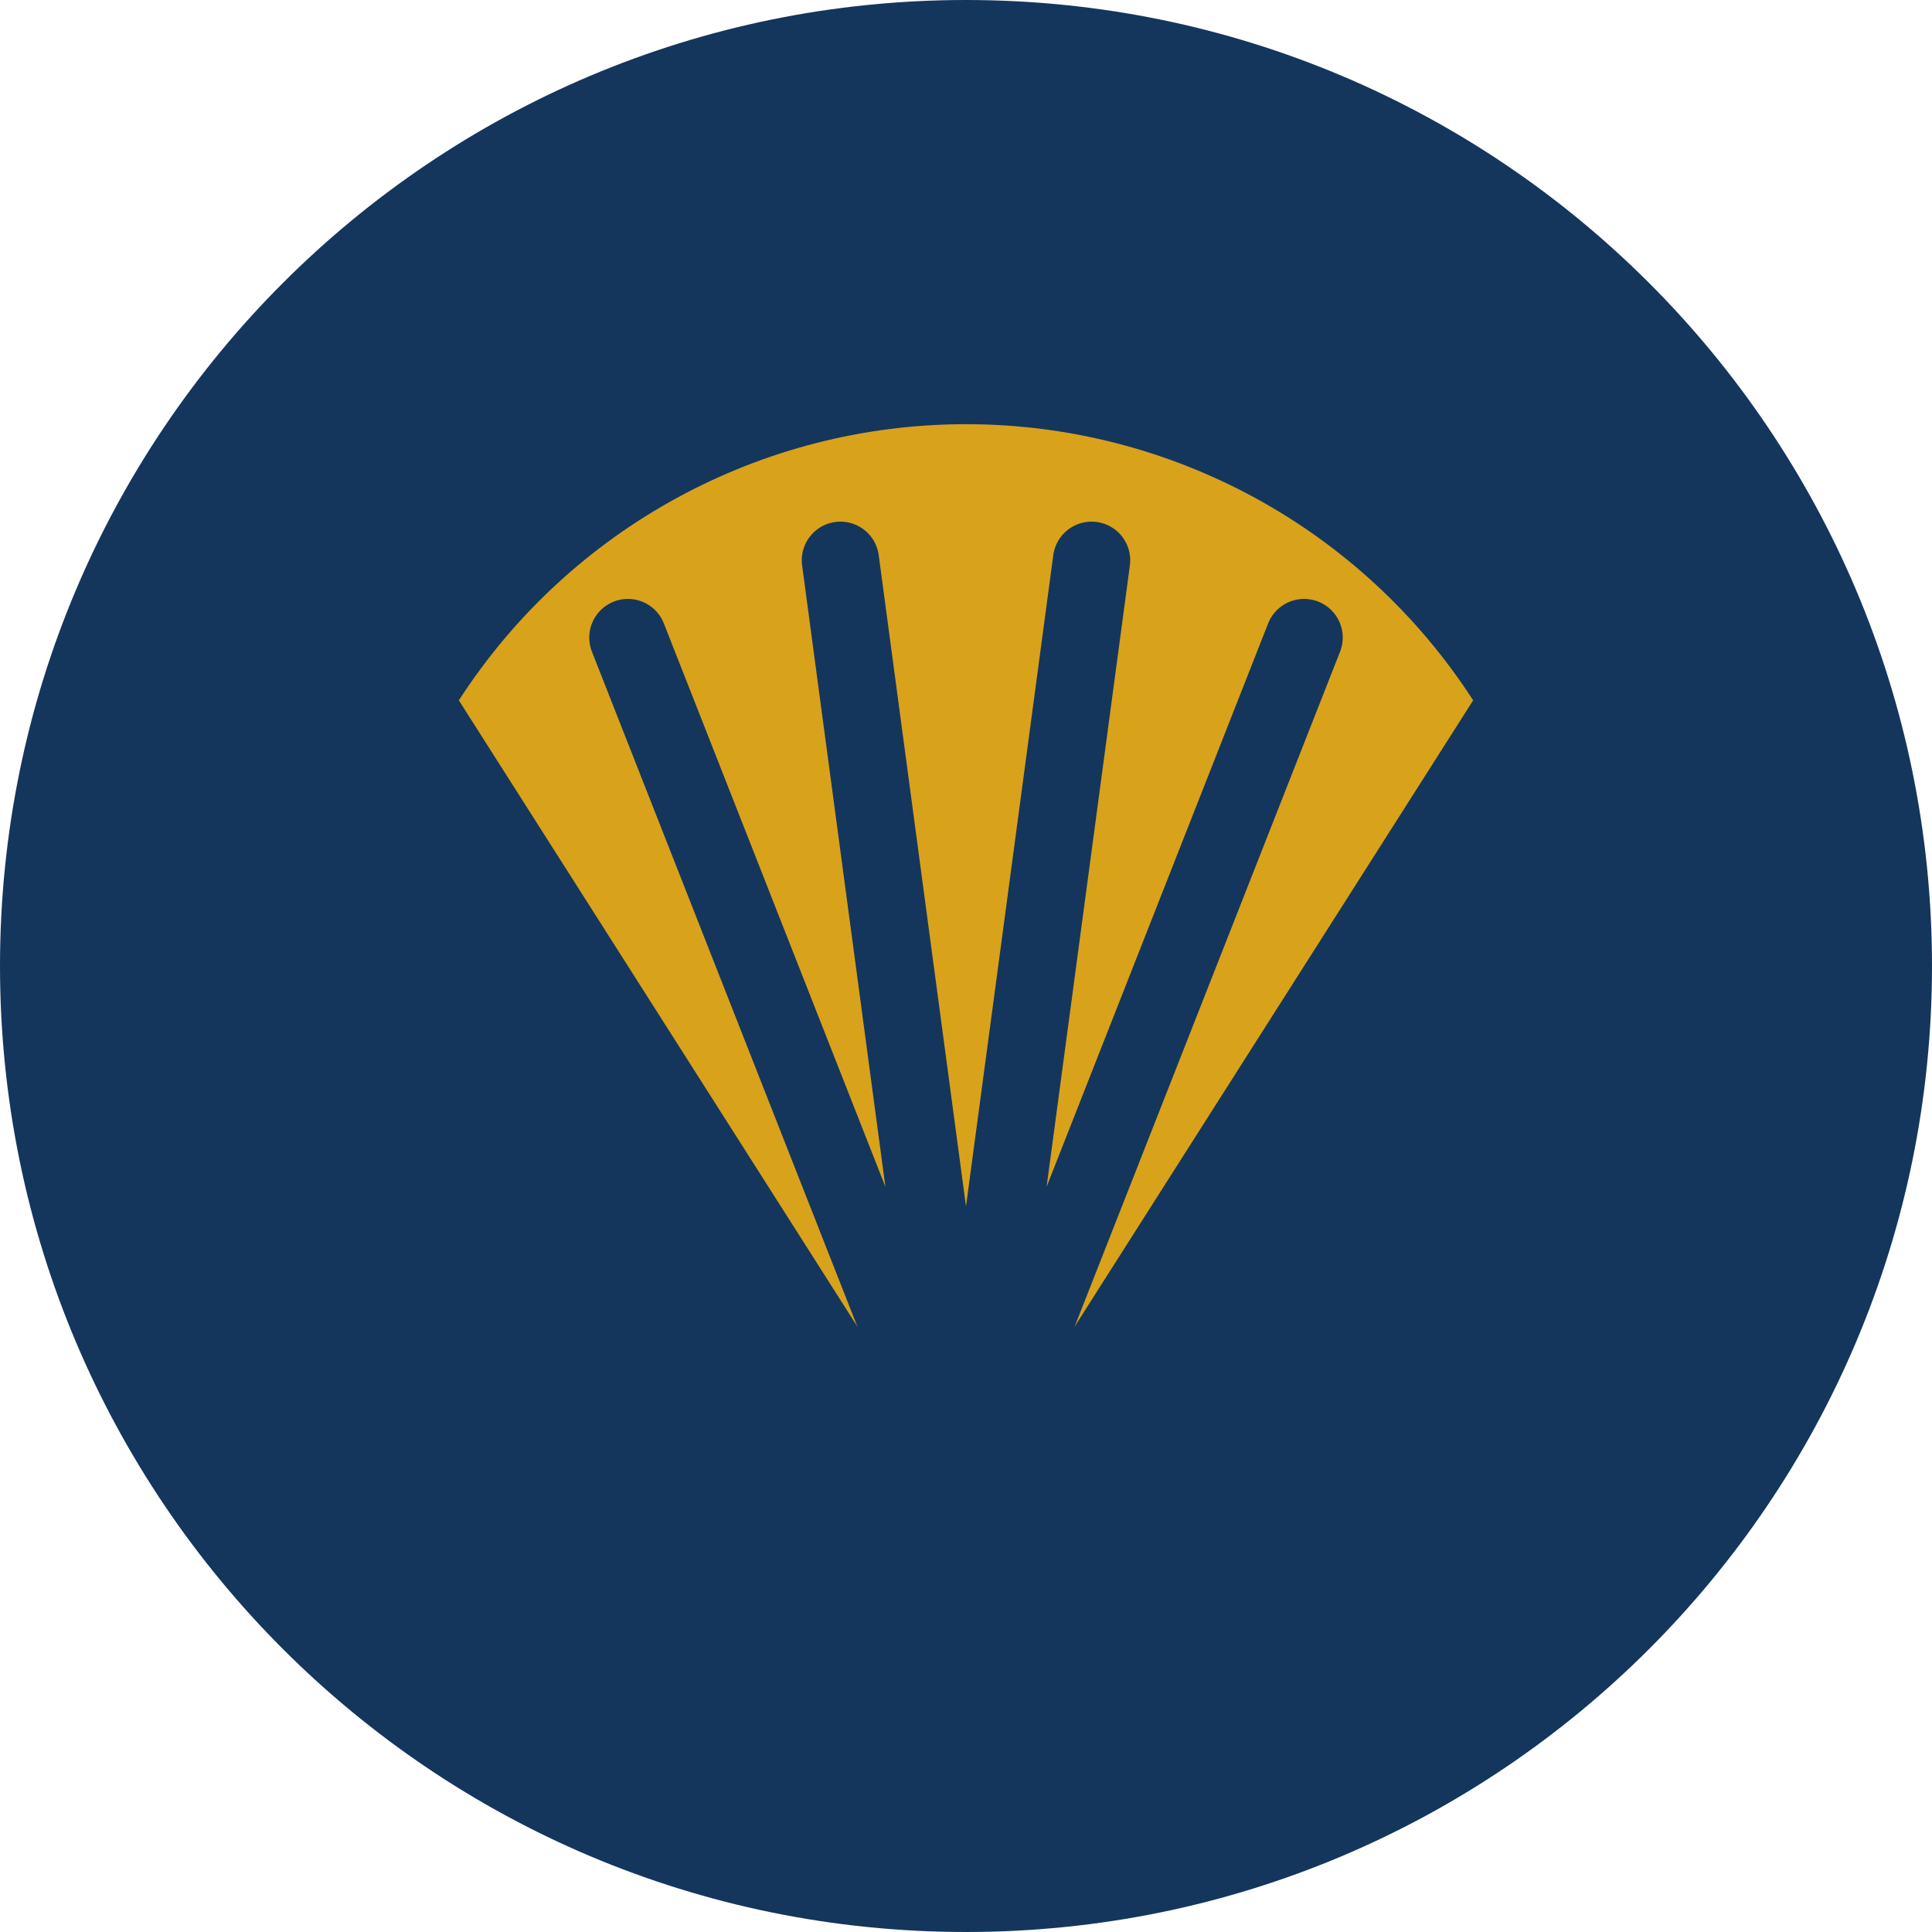
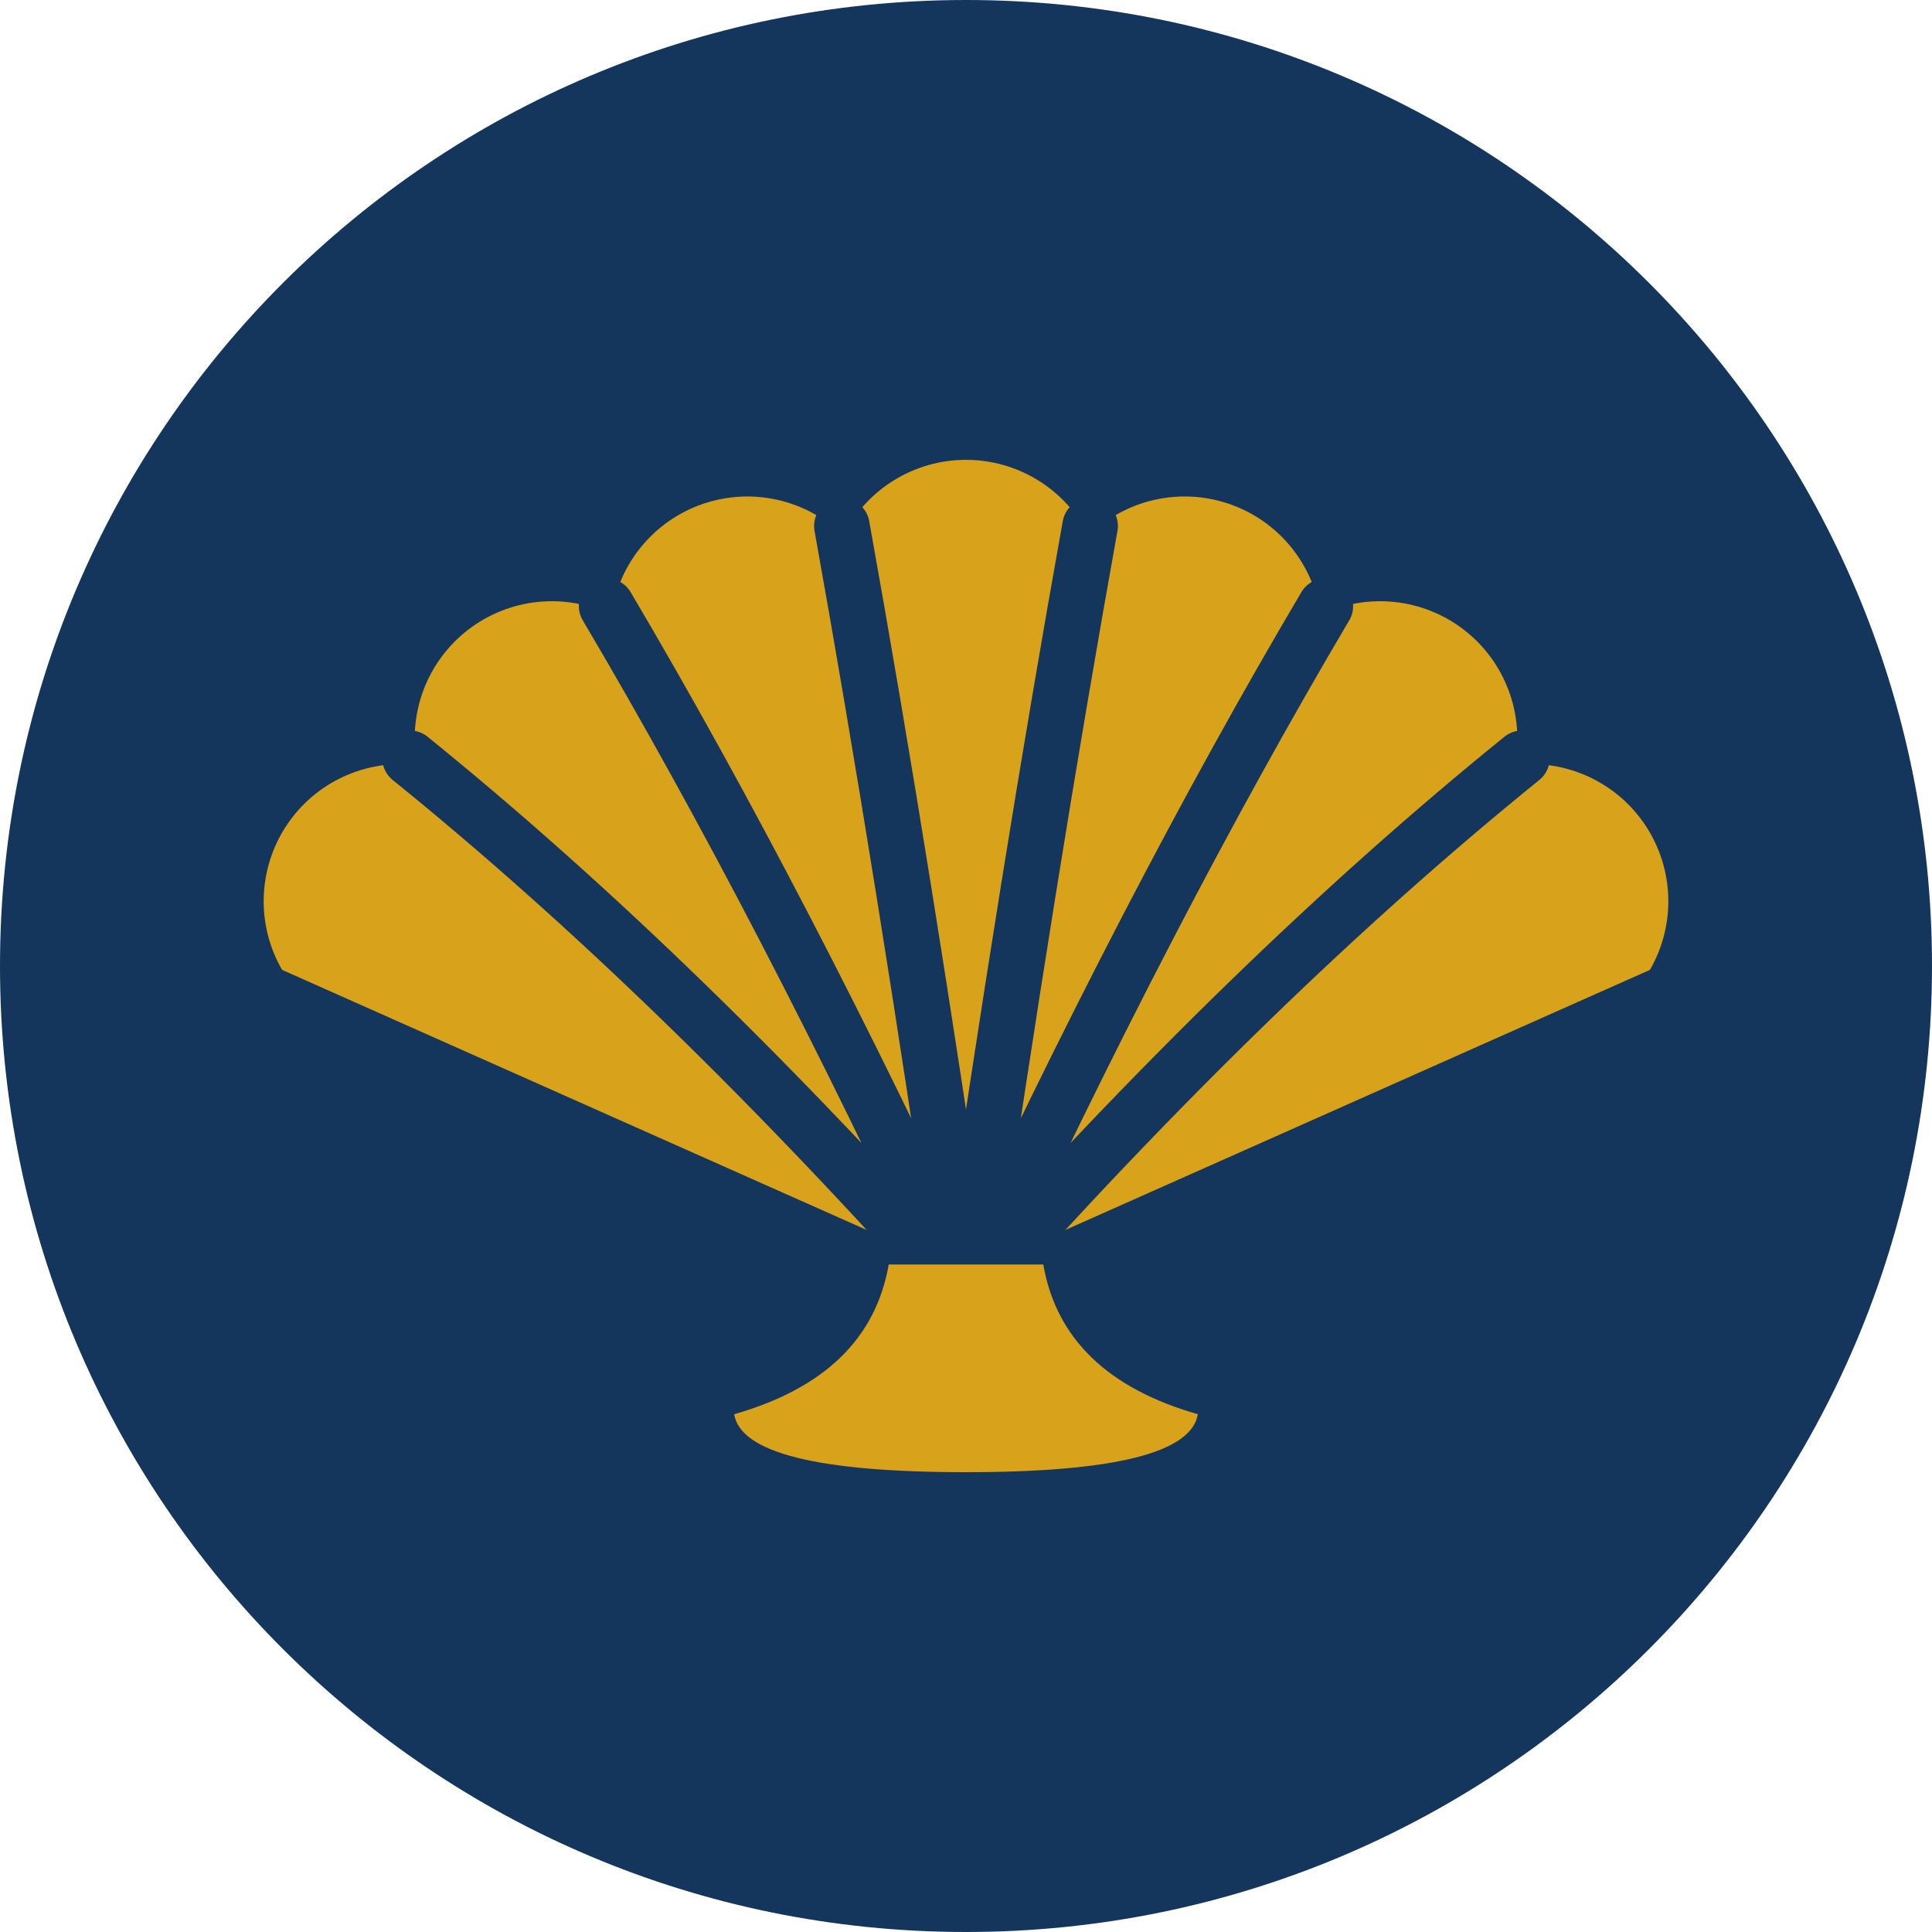
<svg xmlns="http://www.w3.org/2000/svg" viewBox="0 0 40 40">
  <circle cx="20" cy="20" r="20" fill="#14365D" />
-   <path d="M20 31 9.5 14.5a12.5 12.5 0 0 1 21 0z" fill="#D9A21B" />
-   <path d="M20 31 13 13.2M20 31l-2.6-19.4M20 31l2.6-19.4M20 31l7-17.8" stroke="#14365D" stroke-width="1.6" stroke-linecap="round" fill="none" />
+   <g transform="translate(0 -2.12)">
+     <path d="M20 28.5L5.84 22.20A2.84 2.84 0 0 1 8.64 17.96A2.84 2.84 0 0 1 12.66 14.85A2.84 2.84 0 0 1 17.46 13.21A2.84 2.84 0 0 1 22.54 13.21A2.84 2.84 0 0 1 27.34 14.85A2.84 2.84 0 0 1 31.36 17.96A2.84 2.84 0 0 1 34.16 22.20z" fill="#D9A21B" />
+     <path d="M20 29.0Q14.09 22.35 8.49 17.82M20 29.0Q16.22 20.86 12.56 14.67M20 29.0Q18.70 20.07 17.43 13.01M20 29.0Q21.30 20.07 22.57 13.01M20 29.0Q23.78 20.86 27.44 14.67M20 29.0Q25.91 22.35 31.51 17.82" stroke="#14365D" stroke-width="1.15" stroke-linecap="round" fill="none" />
+     <path d="M15.2 31.4Q18 30.6 18.4 28.3H21.6Q22 30.6 24.8 31.4Q24.6 32.6 20 32.6Q15.4 32.6 15.2 31.4z" fill="#D9A21B" />
+   </g>
</svg>
